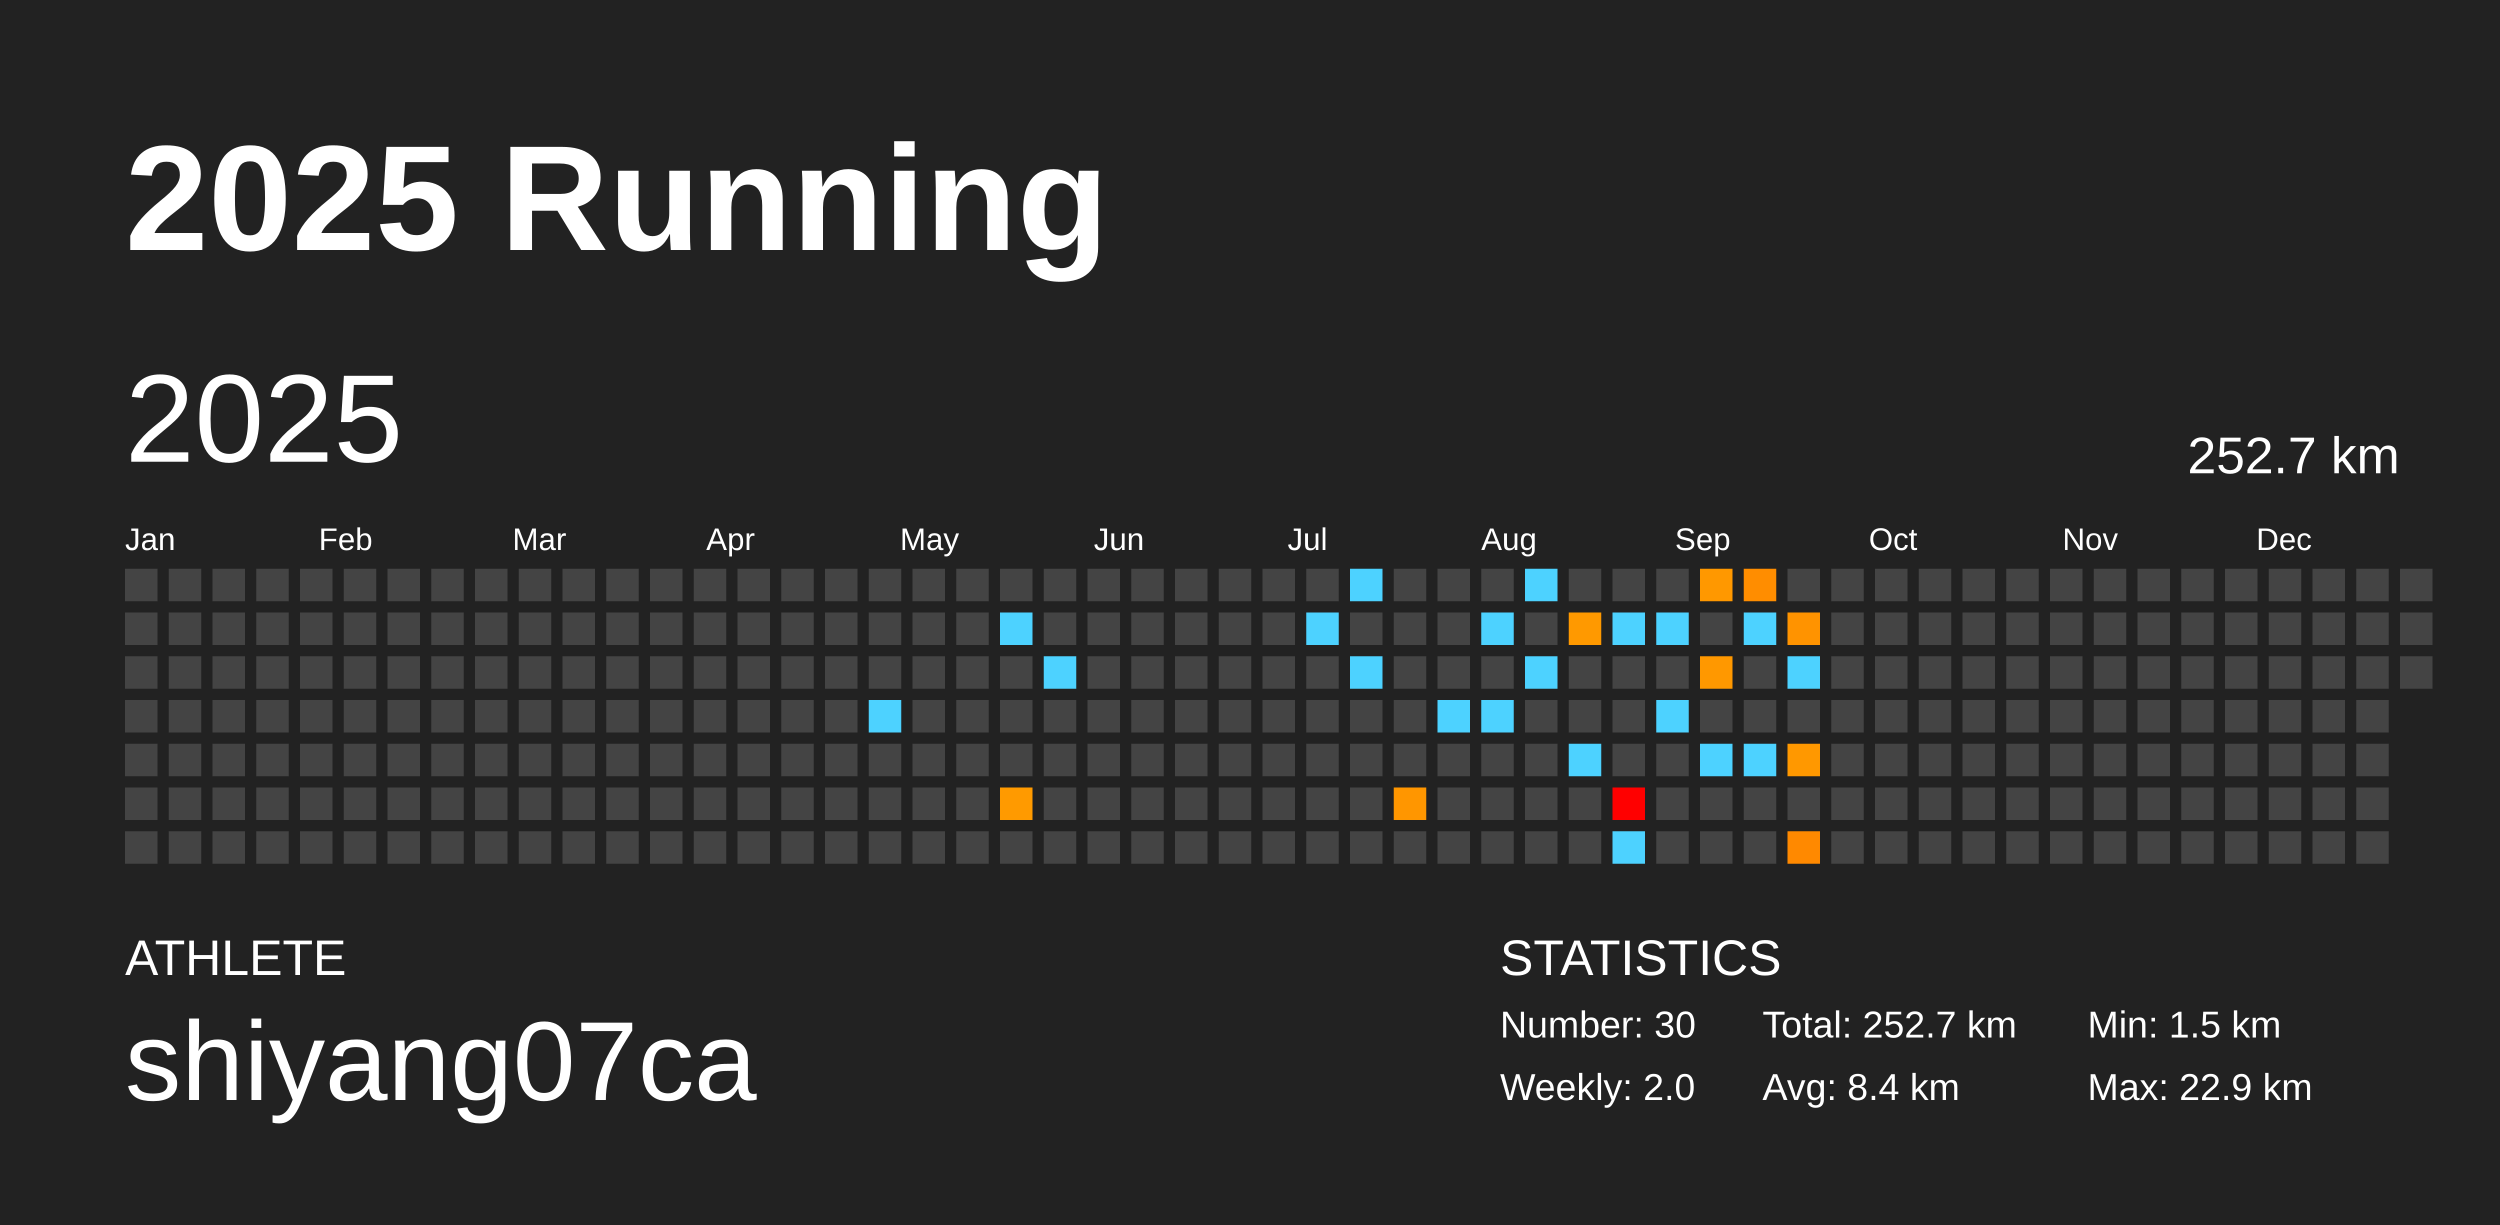
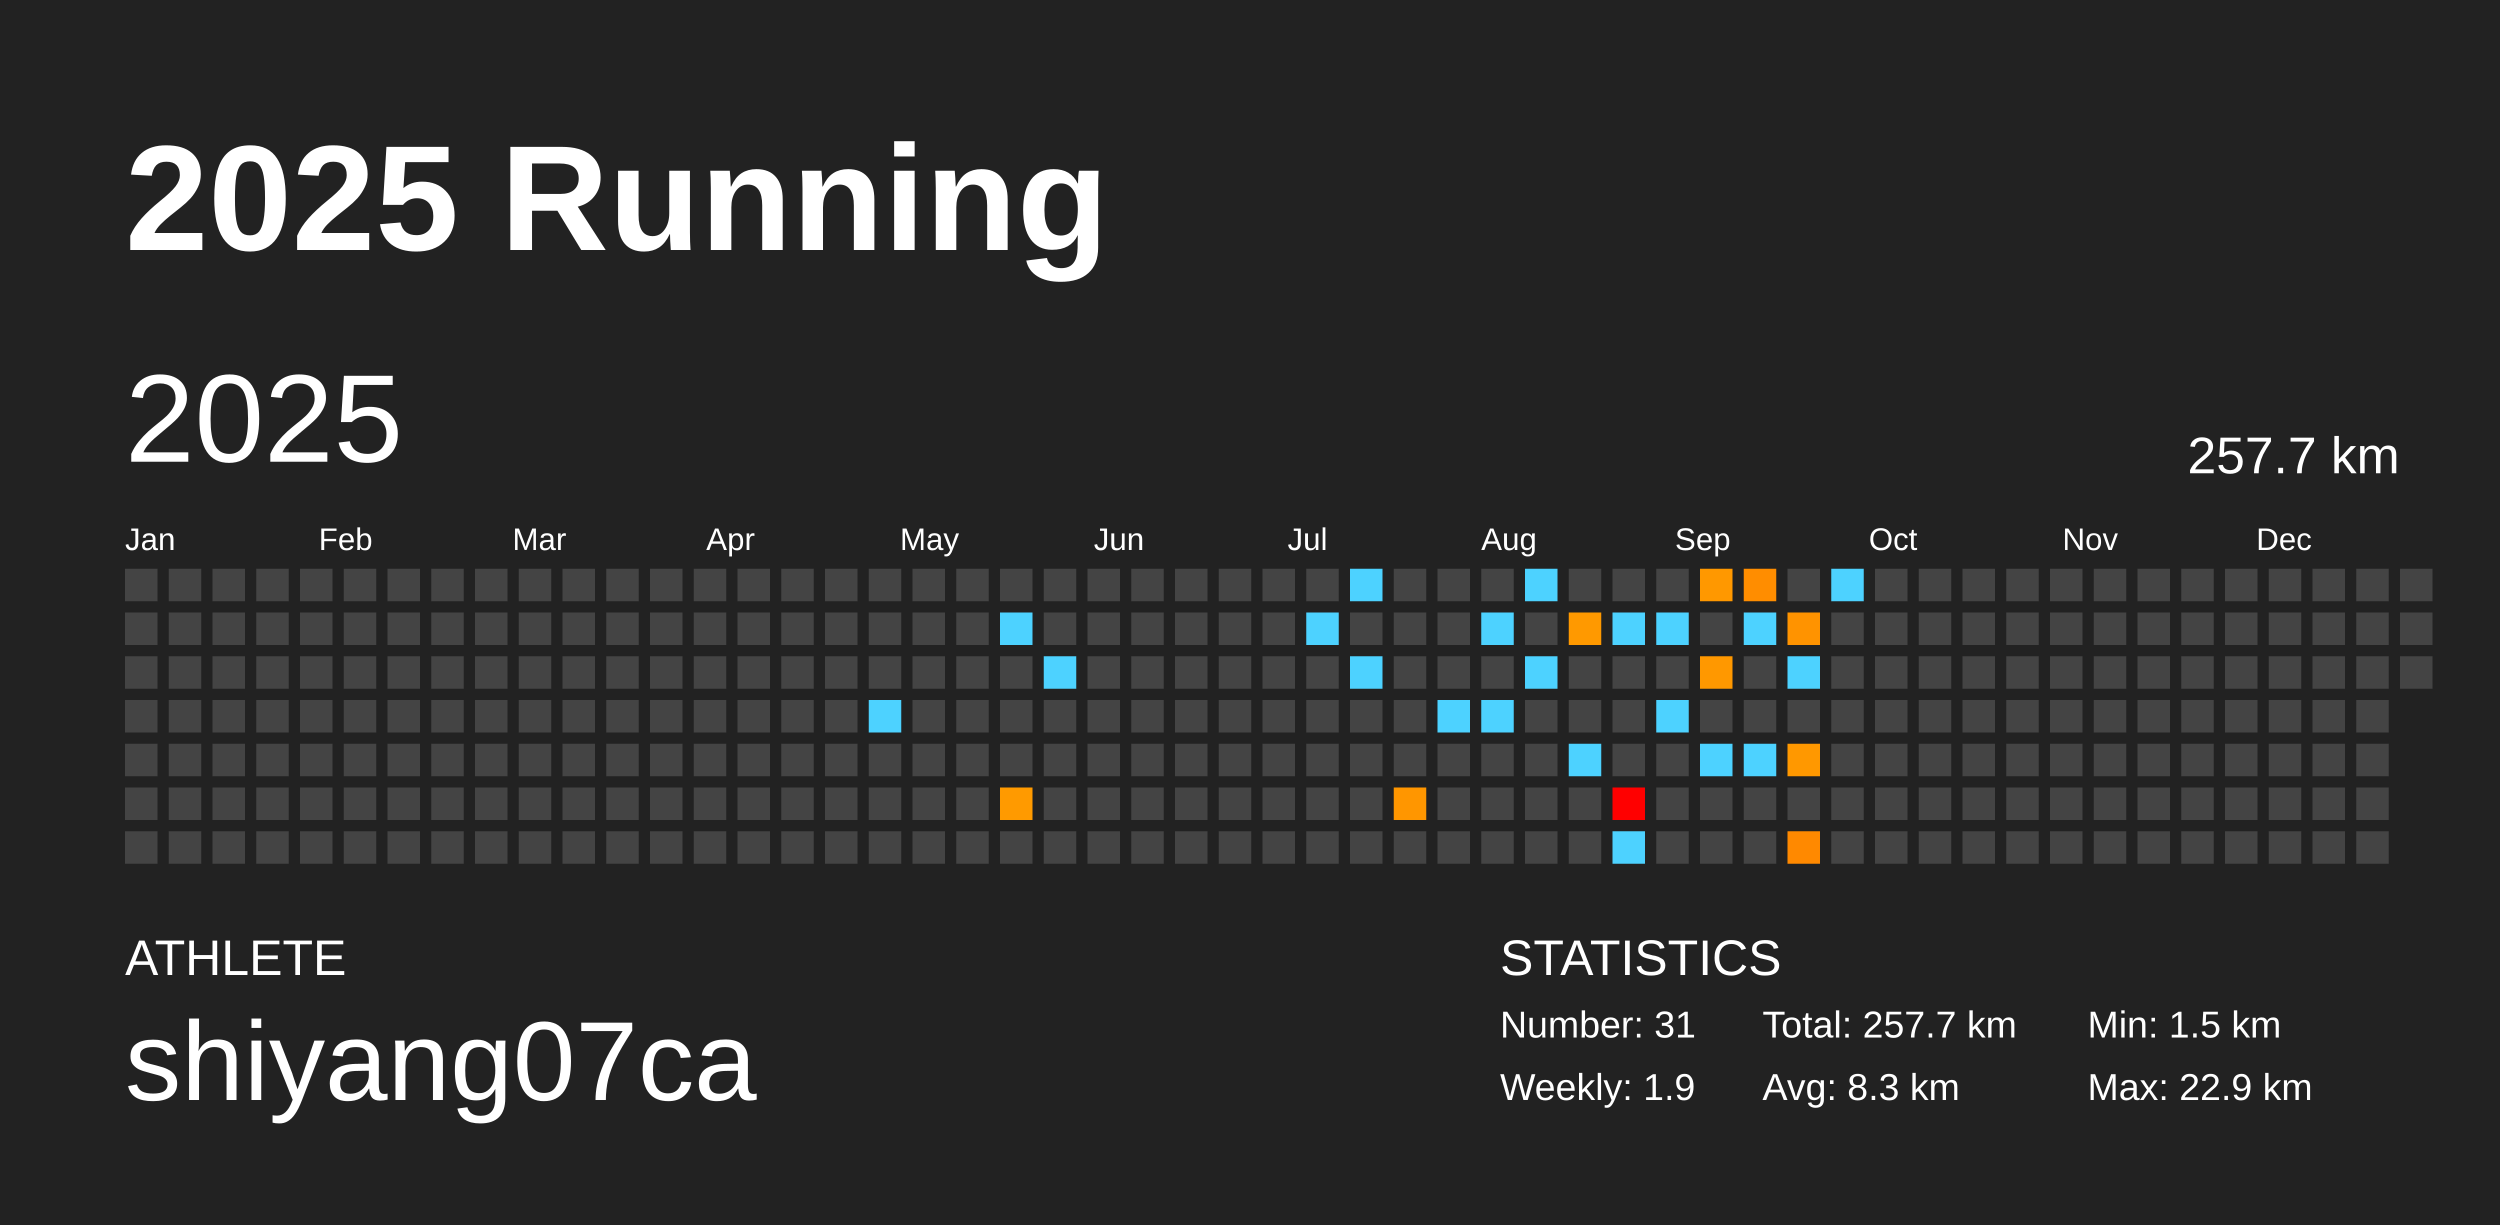
<svg xmlns="http://www.w3.org/2000/svg" baseProfile="full" height="98mm" version="1.1" viewBox="0,0,200,98" width="200mm">
  <defs />
  <rect fill="#222222" height="98" width="200" x="0" y="0" />
  <text fill="#FFFFFF" style="font-size:12px; font-family:Arial; font-weight:bold;" x="10" y="20">2025 Running</text>
  <text fill="#FFFFFF" style="font-size:4px; font-family:Arial" x="10" y="78">ATHLETE</text>
  <text fill="#FFFFFF" style="font-size:9px; font-family:Arial" x="10" y="88">shiyang07ca</text>
  <text fill="#FFFFFF" style="font-size:4px; font-family:Arial" x="120" y="78">STATISTICS</text>
-   <text fill="#FFFFFF" style="font-size:3px; font-family:Arial" x="120" y="83">Number: 30</text>
-   <text fill="#FFFFFF" style="font-size:3px; font-family:Arial" x="120" y="88">Weekly: 2.0</text>
-   <text fill="#FFFFFF" style="font-size:3px; font-family:Arial" x="141" y="83">Total: 252.7 km</text>
-   <text fill="#FFFFFF" style="font-size:3px; font-family:Arial" x="141" y="88">Avg: 8.4 km</text>
+   <text fill="#FFFFFF" style="font-size:3px; font-family:Arial" x="120" y="83">Number: 31</text>
+   <text fill="#FFFFFF" style="font-size:3px; font-family:Arial" x="120" y="88">Weekly: 1.9</text>
+   <text fill="#FFFFFF" style="font-size:3px; font-family:Arial" x="141" y="83">Total: 257.7 km</text>
+   <text fill="#FFFFFF" style="font-size:3px; font-family:Arial" x="141" y="88">Avg: 8.3 km</text>
  <text fill="#FFFFFF" style="font-size:3px; font-family:Arial" x="167" y="83">Min: 1.5 km</text>
  <text fill="#FFFFFF" style="font-size:3px; font-family:Arial" x="167" y="88">Max: 22.9 km</text>
  <text dominant-baseline="hanging" fill="#FFFFFF" style="font-size:10.0px; font-family:Arial;" x="10" y="30">2025</text>
-   <text dominant-baseline="hanging" fill="#FFFFFF" style="font-size:4.125px; font-family:Arial;" x="175" y="35">252.7 km</text>
+   <text dominant-baseline="hanging" fill="#FFFFFF" style="font-size:4.125px; font-family:Arial;" x="175" y="35">257.7 km</text>
  <text fill="#FFFFFF" style="font-size:2.5px; font-family:Arial" x="10.0" y="44">Jan</text>
  <text fill="#FFFFFF" style="font-size:2.5px; font-family:Arial" x="25.5" y="44">Feb</text>
  <text fill="#FFFFFF" style="font-size:2.5px; font-family:Arial" x="41.0" y="44">Mar</text>
  <text fill="#FFFFFF" style="font-size:2.5px; font-family:Arial" x="56.5" y="44">Apr</text>
  <text fill="#FFFFFF" style="font-size:2.5px; font-family:Arial" x="72.0" y="44">May</text>
  <text fill="#FFFFFF" style="font-size:2.5px; font-family:Arial" x="87.5" y="44">Jun</text>
  <text fill="#FFFFFF" style="font-size:2.5px; font-family:Arial" x="103.0" y="44">Jul</text>
  <text fill="#FFFFFF" style="font-size:2.5px; font-family:Arial" x="118.5" y="44">Aug</text>
  <text fill="#FFFFFF" style="font-size:2.5px; font-family:Arial" x="134.0" y="44">Sep</text>
  <text fill="#FFFFFF" style="font-size:2.5px; font-family:Arial" x="149.5" y="44">Oct</text>
  <text fill="#FFFFFF" style="font-size:2.5px; font-family:Arial" x="165.0" y="44">Nov</text>
  <text fill="#FFFFFF" style="font-size:2.5px; font-family:Arial" x="180.5" y="44">Dec</text>
  <rect fill="#444444" height="2.6" width="2.6" x="10.0" y="45.5" />
  <rect fill="#444444" height="2.6" width="2.6" x="10.0" y="49.0" />
  <rect fill="#444444" height="2.6" width="2.6" x="10.0" y="52.5" />
  <rect fill="#444444" height="2.6" width="2.6" x="10.0" y="56.0" />
  <rect fill="#444444" height="2.6" width="2.6" x="10.0" y="59.5" />
  <rect fill="#444444" height="2.6" width="2.6" x="10.0" y="63.0" />
  <rect fill="#444444" height="2.6" width="2.6" x="10.0" y="66.5" />
  <rect fill="#444444" height="2.6" width="2.6" x="13.5" y="45.5" />
  <rect fill="#444444" height="2.6" width="2.6" x="13.5" y="49.0" />
  <rect fill="#444444" height="2.6" width="2.6" x="13.5" y="52.5" />
  <rect fill="#444444" height="2.6" width="2.6" x="13.5" y="56.0" />
  <rect fill="#444444" height="2.6" width="2.6" x="13.5" y="59.5" />
  <rect fill="#444444" height="2.6" width="2.6" x="13.5" y="63.0" />
  <rect fill="#444444" height="2.6" width="2.6" x="13.5" y="66.5" />
  <rect fill="#444444" height="2.6" width="2.6" x="17.0" y="45.5" />
  <rect fill="#444444" height="2.6" width="2.6" x="17.0" y="49.0" />
  <rect fill="#444444" height="2.6" width="2.6" x="17.0" y="52.5" />
  <rect fill="#444444" height="2.6" width="2.6" x="17.0" y="56.0" />
  <rect fill="#444444" height="2.6" width="2.6" x="17.0" y="59.5" />
  <rect fill="#444444" height="2.6" width="2.6" x="17.0" y="63.0" />
  <rect fill="#444444" height="2.6" width="2.6" x="17.0" y="66.5" />
  <rect fill="#444444" height="2.6" width="2.6" x="20.5" y="45.5" />
  <rect fill="#444444" height="2.6" width="2.6" x="20.5" y="49.0" />
  <rect fill="#444444" height="2.6" width="2.6" x="20.5" y="52.5" />
  <rect fill="#444444" height="2.6" width="2.6" x="20.5" y="56.0" />
  <rect fill="#444444" height="2.6" width="2.6" x="20.5" y="59.5" />
  <rect fill="#444444" height="2.6" width="2.6" x="20.5" y="63.0" />
  <rect fill="#444444" height="2.6" width="2.6" x="20.5" y="66.5" />
  <rect fill="#444444" height="2.6" width="2.6" x="24.0" y="45.5" />
  <rect fill="#444444" height="2.6" width="2.6" x="24.0" y="49.0" />
  <rect fill="#444444" height="2.6" width="2.6" x="24.0" y="52.5" />
  <rect fill="#444444" height="2.6" width="2.6" x="24.0" y="56.0" />
  <rect fill="#444444" height="2.6" width="2.6" x="24.0" y="59.5" />
  <rect fill="#444444" height="2.6" width="2.6" x="24.0" y="63.0" />
  <rect fill="#444444" height="2.6" width="2.6" x="24.0" y="66.5" />
  <rect fill="#444444" height="2.6" width="2.6" x="27.5" y="45.5" />
  <rect fill="#444444" height="2.6" width="2.6" x="27.5" y="49.0" />
  <rect fill="#444444" height="2.6" width="2.6" x="27.5" y="52.5" />
  <rect fill="#444444" height="2.6" width="2.6" x="27.5" y="56.0" />
  <rect fill="#444444" height="2.6" width="2.6" x="27.5" y="59.5" />
  <rect fill="#444444" height="2.6" width="2.6" x="27.5" y="63.0" />
  <rect fill="#444444" height="2.6" width="2.6" x="27.5" y="66.5" />
  <rect fill="#444444" height="2.6" width="2.6" x="31.0" y="45.5" />
  <rect fill="#444444" height="2.6" width="2.6" x="31.0" y="49.0" />
  <rect fill="#444444" height="2.6" width="2.6" x="31.0" y="52.5" />
  <rect fill="#444444" height="2.6" width="2.6" x="31.0" y="56.0" />
  <rect fill="#444444" height="2.6" width="2.6" x="31.0" y="59.5" />
  <rect fill="#444444" height="2.6" width="2.6" x="31.0" y="63.0" />
  <rect fill="#444444" height="2.6" width="2.6" x="31.0" y="66.5" />
  <rect fill="#444444" height="2.6" width="2.6" x="34.5" y="45.5" />
  <rect fill="#444444" height="2.6" width="2.6" x="34.5" y="49.0" />
  <rect fill="#444444" height="2.6" width="2.6" x="34.5" y="52.5" />
  <rect fill="#444444" height="2.6" width="2.6" x="34.5" y="56.0" />
  <rect fill="#444444" height="2.6" width="2.6" x="34.5" y="59.5" />
  <rect fill="#444444" height="2.6" width="2.6" x="34.5" y="63.0" />
  <rect fill="#444444" height="2.6" width="2.6" x="34.5" y="66.5" />
  <rect fill="#444444" height="2.6" width="2.6" x="38.0" y="45.5" />
  <rect fill="#444444" height="2.6" width="2.6" x="38.0" y="49.0" />
  <rect fill="#444444" height="2.6" width="2.6" x="38.0" y="52.5" />
  <rect fill="#444444" height="2.6" width="2.6" x="38.0" y="56.0" />
  <rect fill="#444444" height="2.6" width="2.6" x="38.0" y="59.5" />
  <rect fill="#444444" height="2.6" width="2.6" x="38.0" y="63.0" />
  <rect fill="#444444" height="2.6" width="2.6" x="38.0" y="66.5" />
  <rect fill="#444444" height="2.6" width="2.6" x="41.5" y="45.5" />
  <rect fill="#444444" height="2.6" width="2.6" x="41.5" y="49.0" />
  <rect fill="#444444" height="2.6" width="2.6" x="41.5" y="52.5" />
  <rect fill="#444444" height="2.6" width="2.6" x="41.5" y="56.0" />
  <rect fill="#444444" height="2.6" width="2.6" x="41.5" y="59.5" />
  <rect fill="#444444" height="2.6" width="2.6" x="41.5" y="63.0" />
  <rect fill="#444444" height="2.6" width="2.6" x="41.5" y="66.5" />
  <rect fill="#444444" height="2.6" width="2.6" x="45.0" y="45.5" />
  <rect fill="#444444" height="2.6" width="2.6" x="45.0" y="49.0" />
  <rect fill="#444444" height="2.6" width="2.6" x="45.0" y="52.5" />
  <rect fill="#444444" height="2.6" width="2.6" x="45.0" y="56.0" />
  <rect fill="#444444" height="2.6" width="2.6" x="45.0" y="59.5" />
  <rect fill="#444444" height="2.6" width="2.6" x="45.0" y="63.0" />
  <rect fill="#444444" height="2.6" width="2.6" x="45.0" y="66.5" />
  <rect fill="#444444" height="2.6" width="2.6" x="48.5" y="45.5" />
  <rect fill="#444444" height="2.6" width="2.6" x="48.5" y="49.0" />
  <rect fill="#444444" height="2.6" width="2.6" x="48.5" y="52.5" />
  <rect fill="#444444" height="2.6" width="2.6" x="48.5" y="56.0" />
  <rect fill="#444444" height="2.6" width="2.6" x="48.5" y="59.5" />
  <rect fill="#444444" height="2.6" width="2.6" x="48.5" y="63.0" />
  <rect fill="#444444" height="2.6" width="2.6" x="48.5" y="66.5" />
  <rect fill="#444444" height="2.6" width="2.6" x="52.0" y="45.5" />
  <rect fill="#444444" height="2.6" width="2.6" x="52.0" y="49.0" />
  <rect fill="#444444" height="2.6" width="2.6" x="52.0" y="52.5" />
  <rect fill="#444444" height="2.6" width="2.6" x="52.0" y="56.0" />
  <rect fill="#444444" height="2.6" width="2.6" x="52.0" y="59.5" />
  <rect fill="#444444" height="2.6" width="2.6" x="52.0" y="63.0" />
  <rect fill="#444444" height="2.6" width="2.6" x="52.0" y="66.5" />
  <rect fill="#444444" height="2.6" width="2.6" x="55.5" y="45.5" />
  <rect fill="#444444" height="2.6" width="2.6" x="55.5" y="49.0" />
  <rect fill="#444444" height="2.6" width="2.6" x="55.5" y="52.5" />
  <rect fill="#444444" height="2.6" width="2.6" x="55.5" y="56.0" />
  <rect fill="#444444" height="2.6" width="2.6" x="55.5" y="59.5" />
  <rect fill="#444444" height="2.6" width="2.6" x="55.5" y="63.0" />
  <rect fill="#444444" height="2.6" width="2.6" x="55.5" y="66.5" />
  <rect fill="#444444" height="2.6" width="2.6" x="59.0" y="45.5" />
  <rect fill="#444444" height="2.6" width="2.6" x="59.0" y="49.0" />
  <rect fill="#444444" height="2.6" width="2.6" x="59.0" y="52.5" />
  <rect fill="#444444" height="2.6" width="2.6" x="59.0" y="56.0" />
  <rect fill="#444444" height="2.6" width="2.6" x="59.0" y="59.5" />
  <rect fill="#444444" height="2.6" width="2.6" x="59.0" y="63.0" />
  <rect fill="#444444" height="2.6" width="2.6" x="59.0" y="66.5" />
  <rect fill="#444444" height="2.6" width="2.6" x="62.5" y="45.5" />
  <rect fill="#444444" height="2.6" width="2.6" x="62.5" y="49.0" />
  <rect fill="#444444" height="2.6" width="2.6" x="62.5" y="52.5" />
  <rect fill="#444444" height="2.6" width="2.6" x="62.5" y="56.0" />
  <rect fill="#444444" height="2.6" width="2.6" x="62.5" y="59.5" />
  <rect fill="#444444" height="2.6" width="2.6" x="62.5" y="63.0" />
  <rect fill="#444444" height="2.6" width="2.6" x="62.5" y="66.5" />
  <rect fill="#444444" height="2.6" width="2.6" x="66.0" y="45.5" />
  <rect fill="#444444" height="2.6" width="2.6" x="66.0" y="49.0" />
  <rect fill="#444444" height="2.6" width="2.6" x="66.0" y="52.5" />
  <rect fill="#444444" height="2.6" width="2.6" x="66.0" y="56.0" />
  <rect fill="#444444" height="2.6" width="2.6" x="66.0" y="59.5" />
  <rect fill="#444444" height="2.6" width="2.6" x="66.0" y="63.0" />
  <rect fill="#444444" height="2.6" width="2.6" x="66.0" y="66.5" />
  <rect fill="#444444" height="2.6" width="2.6" x="69.5" y="45.5" />
  <rect fill="#444444" height="2.6" width="2.6" x="69.5" y="49.0" />
  <rect fill="#444444" height="2.6" width="2.6" x="69.5" y="52.5" />
  <rect fill="#4dd2ff" height="2.6" width="2.6" x="69.5" y="56.0" />
  <rect fill="#444444" height="2.6" width="2.6" x="69.5" y="59.5" />
  <rect fill="#444444" height="2.6" width="2.6" x="69.5" y="63.0" />
  <rect fill="#444444" height="2.6" width="2.6" x="69.5" y="66.5" />
  <rect fill="#444444" height="2.6" width="2.6" x="73.0" y="45.5" />
  <rect fill="#444444" height="2.6" width="2.6" x="73.0" y="49.0" />
  <rect fill="#444444" height="2.6" width="2.6" x="73.0" y="52.5" />
  <rect fill="#444444" height="2.6" width="2.6" x="73.0" y="56.0" />
  <rect fill="#444444" height="2.6" width="2.6" x="73.0" y="59.5" />
  <rect fill="#444444" height="2.6" width="2.6" x="73.0" y="63.0" />
  <rect fill="#444444" height="2.6" width="2.6" x="73.0" y="66.5" />
  <rect fill="#444444" height="2.6" width="2.6" x="76.5" y="45.5" />
  <rect fill="#444444" height="2.6" width="2.6" x="76.5" y="49.0" />
  <rect fill="#444444" height="2.6" width="2.6" x="76.5" y="52.5" />
  <rect fill="#444444" height="2.6" width="2.6" x="76.5" y="56.0" />
  <rect fill="#444444" height="2.6" width="2.6" x="76.5" y="59.5" />
  <rect fill="#444444" height="2.6" width="2.6" x="76.5" y="63.0" />
  <rect fill="#444444" height="2.6" width="2.6" x="76.5" y="66.5" />
  <rect fill="#444444" height="2.6" width="2.6" x="80.0" y="45.5" />
  <rect fill="#4dd2ff" height="2.6" width="2.6" x="80.0" y="49.0" />
  <rect fill="#444444" height="2.6" width="2.6" x="80.0" y="52.5" />
  <rect fill="#444444" height="2.6" width="2.6" x="80.0" y="56.0" />
  <rect fill="#444444" height="2.6" width="2.6" x="80.0" y="59.5" />
  <rect fill="#ff9a00" height="2.6" width="2.6" x="80.0" y="63.0" />
  <rect fill="#444444" height="2.6" width="2.6" x="80.0" y="66.5" />
  <rect fill="#444444" height="2.6" width="2.6" x="83.5" y="45.5" />
  <rect fill="#444444" height="2.6" width="2.6" x="83.5" y="49.0" />
  <rect fill="#4dd2ff" height="2.6" width="2.6" x="83.5" y="52.5" />
  <rect fill="#444444" height="2.6" width="2.6" x="83.5" y="56.0" />
  <rect fill="#444444" height="2.6" width="2.6" x="83.5" y="59.5" />
  <rect fill="#444444" height="2.6" width="2.6" x="83.5" y="63.0" />
  <rect fill="#444444" height="2.6" width="2.6" x="83.5" y="66.5" />
  <rect fill="#444444" height="2.6" width="2.6" x="87.0" y="45.5" />
  <rect fill="#444444" height="2.6" width="2.6" x="87.0" y="49.0" />
  <rect fill="#444444" height="2.6" width="2.6" x="87.0" y="52.5" />
  <rect fill="#444444" height="2.6" width="2.6" x="87.0" y="56.0" />
  <rect fill="#444444" height="2.6" width="2.6" x="87.0" y="59.5" />
  <rect fill="#444444" height="2.6" width="2.6" x="87.0" y="63.0" />
  <rect fill="#444444" height="2.6" width="2.6" x="87.0" y="66.5" />
  <rect fill="#444444" height="2.6" width="2.6" x="90.5" y="45.5" />
  <rect fill="#444444" height="2.6" width="2.6" x="90.5" y="49.0" />
  <rect fill="#444444" height="2.6" width="2.6" x="90.5" y="52.5" />
  <rect fill="#444444" height="2.6" width="2.6" x="90.5" y="56.0" />
  <rect fill="#444444" height="2.6" width="2.6" x="90.5" y="59.5" />
  <rect fill="#444444" height="2.6" width="2.6" x="90.5" y="63.0" />
  <rect fill="#444444" height="2.6" width="2.6" x="90.5" y="66.5" />
  <rect fill="#444444" height="2.6" width="2.6" x="94.0" y="45.5" />
  <rect fill="#444444" height="2.6" width="2.6" x="94.0" y="49.0" />
  <rect fill="#444444" height="2.6" width="2.6" x="94.0" y="52.5" />
  <rect fill="#444444" height="2.6" width="2.6" x="94.0" y="56.0" />
  <rect fill="#444444" height="2.6" width="2.6" x="94.0" y="59.5" />
  <rect fill="#444444" height="2.6" width="2.6" x="94.0" y="63.0" />
  <rect fill="#444444" height="2.6" width="2.6" x="94.0" y="66.5" />
  <rect fill="#444444" height="2.6" width="2.6" x="97.5" y="45.5" />
  <rect fill="#444444" height="2.6" width="2.6" x="97.5" y="49.0" />
  <rect fill="#444444" height="2.6" width="2.6" x="97.5" y="52.5" />
  <rect fill="#444444" height="2.6" width="2.6" x="97.5" y="56.0" />
  <rect fill="#444444" height="2.6" width="2.6" x="97.5" y="59.5" />
  <rect fill="#444444" height="2.6" width="2.6" x="97.5" y="63.0" />
  <rect fill="#444444" height="2.6" width="2.6" x="97.5" y="66.5" />
  <rect fill="#444444" height="2.6" width="2.6" x="101.0" y="45.5" />
  <rect fill="#444444" height="2.6" width="2.6" x="101.0" y="49.0" />
  <rect fill="#444444" height="2.6" width="2.6" x="101.0" y="52.5" />
  <rect fill="#444444" height="2.6" width="2.6" x="101.0" y="56.0" />
  <rect fill="#444444" height="2.6" width="2.6" x="101.0" y="59.5" />
  <rect fill="#444444" height="2.6" width="2.6" x="101.0" y="63.0" />
  <rect fill="#444444" height="2.6" width="2.6" x="101.0" y="66.5" />
  <rect fill="#444444" height="2.6" width="2.6" x="104.5" y="45.5" />
  <rect fill="#4dd2ff" height="2.6" width="2.6" x="104.5" y="49.0" />
  <rect fill="#444444" height="2.6" width="2.6" x="104.5" y="52.5" />
  <rect fill="#444444" height="2.6" width="2.6" x="104.5" y="56.0" />
  <rect fill="#444444" height="2.6" width="2.6" x="104.5" y="59.5" />
  <rect fill="#444444" height="2.6" width="2.6" x="104.5" y="63.0" />
  <rect fill="#444444" height="2.6" width="2.6" x="104.5" y="66.5" />
  <rect fill="#4dd2ff" height="2.6" width="2.6" x="108.0" y="45.5" />
  <rect fill="#444444" height="2.6" width="2.6" x="108.0" y="49.0" />
  <rect fill="#4dd2ff" height="2.6" width="2.6" x="108.0" y="52.5" />
  <rect fill="#444444" height="2.6" width="2.6" x="108.0" y="56.0" />
  <rect fill="#444444" height="2.6" width="2.6" x="108.0" y="59.5" />
  <rect fill="#444444" height="2.6" width="2.6" x="108.0" y="63.0" />
  <rect fill="#444444" height="2.6" width="2.6" x="108.0" y="66.5" />
  <rect fill="#444444" height="2.6" width="2.6" x="111.5" y="45.5" />
  <rect fill="#444444" height="2.6" width="2.6" x="111.5" y="49.0" />
  <rect fill="#444444" height="2.6" width="2.6" x="111.5" y="52.5" />
  <rect fill="#444444" height="2.6" width="2.6" x="111.5" y="56.0" />
  <rect fill="#444444" height="2.6" width="2.6" x="111.5" y="59.5" />
  <rect fill="#ff9600" height="2.6" width="2.6" x="111.5" y="63.0" />
  <rect fill="#444444" height="2.6" width="2.6" x="111.5" y="66.5" />
  <rect fill="#444444" height="2.6" width="2.6" x="115.0" y="45.5" />
  <rect fill="#444444" height="2.6" width="2.6" x="115.0" y="49.0" />
  <rect fill="#444444" height="2.6" width="2.6" x="115.0" y="52.5" />
  <rect fill="#4dd2ff" height="2.6" width="2.6" x="115.0" y="56.0" />
  <rect fill="#444444" height="2.6" width="2.6" x="115.0" y="59.5" />
  <rect fill="#444444" height="2.6" width="2.6" x="115.0" y="63.0" />
  <rect fill="#444444" height="2.6" width="2.6" x="115.0" y="66.5" />
  <rect fill="#444444" height="2.6" width="2.6" x="118.5" y="45.5" />
  <rect fill="#4dd2ff" height="2.6" width="2.6" x="118.5" y="49.0" />
  <rect fill="#444444" height="2.6" width="2.6" x="118.5" y="52.5" />
  <rect fill="#4dd2ff" height="2.6" width="2.6" x="118.5" y="56.0" />
  <rect fill="#444444" height="2.6" width="2.6" x="118.5" y="59.5" />
  <rect fill="#444444" height="2.6" width="2.6" x="118.5" y="63.0" />
  <rect fill="#444444" height="2.6" width="2.6" x="118.5" y="66.5" />
  <rect fill="#4dd2ff" height="2.6" width="2.6" x="122.0" y="45.5" />
  <rect fill="#444444" height="2.6" width="2.6" x="122.0" y="49.0" />
  <rect fill="#4dd2ff" height="2.6" width="2.6" x="122.0" y="52.5" />
  <rect fill="#444444" height="2.6" width="2.6" x="122.0" y="56.0" />
  <rect fill="#444444" height="2.6" width="2.6" x="122.0" y="59.5" />
  <rect fill="#444444" height="2.6" width="2.6" x="122.0" y="63.0" />
  <rect fill="#444444" height="2.6" width="2.6" x="122.0" y="66.5" />
  <rect fill="#444444" height="2.6" width="2.6" x="125.5" y="45.5" />
  <rect fill="#ff9900" height="2.6" width="2.6" x="125.5" y="49.0" />
  <rect fill="#444444" height="2.6" width="2.6" x="125.5" y="52.5" />
  <rect fill="#444444" height="2.6" width="2.6" x="125.5" y="56.0" />
  <rect fill="#4dd2ff" height="2.6" width="2.6" x="125.5" y="59.5" />
  <rect fill="#444444" height="2.6" width="2.6" x="125.5" y="63.0" />
  <rect fill="#444444" height="2.6" width="2.6" x="125.5" y="66.5" />
  <rect fill="#444444" height="2.6" width="2.6" x="129.0" y="45.5" />
  <rect fill="#4dd2ff" height="2.6" width="2.6" x="129.0" y="49.0" />
  <rect fill="#444444" height="2.6" width="2.6" x="129.0" y="52.5" />
  <rect fill="#444444" height="2.6" width="2.6" x="129.0" y="56.0" />
  <rect fill="#444444" height="2.6" width="2.6" x="129.0" y="59.5" />
  <rect fill="red" height="2.6" width="2.6" x="129.0" y="63.0" />
  <rect fill="#4dd2ff" height="2.6" width="2.6" x="129.0" y="66.5" />
  <rect fill="#444444" height="2.6" width="2.6" x="132.5" y="45.5" />
  <rect fill="#4dd2ff" height="2.6" width="2.6" x="132.5" y="49.0" />
  <rect fill="#444444" height="2.6" width="2.6" x="132.5" y="52.5" />
  <rect fill="#4dd2ff" height="2.6" width="2.6" x="132.5" y="56.0" />
  <rect fill="#444444" height="2.6" width="2.6" x="132.5" y="59.5" />
  <rect fill="#444444" height="2.6" width="2.6" x="132.5" y="63.0" />
  <rect fill="#444444" height="2.6" width="2.6" x="132.5" y="66.5" />
  <rect fill="#ff9800" height="2.6" width="2.6" x="136.0" y="45.5" />
  <rect fill="#444444" height="2.6" width="2.6" x="136.0" y="49.0" />
  <rect fill="#ff9800" height="2.6" width="2.6" x="136.0" y="52.5" />
  <rect fill="#444444" height="2.6" width="2.6" x="136.0" y="56.0" />
  <rect fill="#4dd2ff" height="2.6" width="2.6" x="136.0" y="59.5" />
  <rect fill="#444444" height="2.6" width="2.6" x="136.0" y="63.0" />
  <rect fill="#444444" height="2.6" width="2.6" x="136.0" y="66.5" />
  <rect fill="#ff8d00" height="2.6" width="2.6" x="139.5" y="45.5" />
  <rect fill="#4dd2ff" height="2.6" width="2.6" x="139.5" y="49.0" />
  <rect fill="#444444" height="2.6" width="2.6" x="139.5" y="52.5" />
  <rect fill="#444444" height="2.6" width="2.6" x="139.5" y="56.0" />
  <rect fill="#4dd2ff" height="2.6" width="2.6" x="139.5" y="59.5" />
  <rect fill="#444444" height="2.6" width="2.6" x="139.5" y="63.0" />
  <rect fill="#444444" height="2.6" width="2.6" x="139.5" y="66.5" />
  <rect fill="#444444" height="2.6" width="2.6" x="143.0" y="45.5" />
  <rect fill="#ff9300" height="2.6" width="2.6" x="143.0" y="49.0" />
  <rect fill="#4dd2ff" height="2.6" width="2.6" x="143.0" y="52.5" />
  <rect fill="#444444" height="2.6" width="2.6" x="143.0" y="56.0" />
  <rect fill="#ff9800" height="2.6" width="2.6" x="143.0" y="59.5" />
  <rect fill="#444444" height="2.6" width="2.6" x="143.0" y="63.0" />
  <rect fill="#ff8900" height="2.6" width="2.6" x="143.0" y="66.5" />
-   <rect fill="#444444" height="2.6" width="2.6" x="146.5" y="45.5" />
+   <rect fill="#4dd2ff" height="2.6" width="2.6" x="146.5" y="45.5" />
  <rect fill="#444444" height="2.6" width="2.6" x="146.5" y="49.0" />
  <rect fill="#444444" height="2.6" width="2.6" x="146.5" y="52.5" />
  <rect fill="#444444" height="2.6" width="2.6" x="146.5" y="56.0" />
  <rect fill="#444444" height="2.6" width="2.6" x="146.5" y="59.5" />
  <rect fill="#444444" height="2.6" width="2.6" x="146.5" y="63.0" />
  <rect fill="#444444" height="2.6" width="2.6" x="146.5" y="66.5" />
  <rect fill="#444444" height="2.6" width="2.6" x="150.0" y="45.5" />
  <rect fill="#444444" height="2.6" width="2.6" x="150.0" y="49.0" />
  <rect fill="#444444" height="2.6" width="2.6" x="150.0" y="52.5" />
  <rect fill="#444444" height="2.6" width="2.6" x="150.0" y="56.0" />
  <rect fill="#444444" height="2.6" width="2.6" x="150.0" y="59.5" />
  <rect fill="#444444" height="2.6" width="2.6" x="150.0" y="63.0" />
  <rect fill="#444444" height="2.6" width="2.6" x="150.0" y="66.5" />
  <rect fill="#444444" height="2.6" width="2.6" x="153.5" y="45.5" />
  <rect fill="#444444" height="2.6" width="2.6" x="153.5" y="49.0" />
  <rect fill="#444444" height="2.6" width="2.6" x="153.5" y="52.5" />
  <rect fill="#444444" height="2.6" width="2.6" x="153.5" y="56.0" />
  <rect fill="#444444" height="2.6" width="2.6" x="153.5" y="59.5" />
  <rect fill="#444444" height="2.6" width="2.6" x="153.5" y="63.0" />
  <rect fill="#444444" height="2.6" width="2.6" x="153.5" y="66.5" />
  <rect fill="#444444" height="2.6" width="2.6" x="157.0" y="45.5" />
  <rect fill="#444444" height="2.6" width="2.6" x="157.0" y="49.0" />
  <rect fill="#444444" height="2.6" width="2.6" x="157.0" y="52.5" />
  <rect fill="#444444" height="2.6" width="2.6" x="157.0" y="56.0" />
  <rect fill="#444444" height="2.6" width="2.6" x="157.0" y="59.5" />
  <rect fill="#444444" height="2.6" width="2.6" x="157.0" y="63.0" />
  <rect fill="#444444" height="2.6" width="2.6" x="157.0" y="66.5" />
  <rect fill="#444444" height="2.6" width="2.6" x="160.5" y="45.5" />
  <rect fill="#444444" height="2.6" width="2.6" x="160.5" y="49.0" />
  <rect fill="#444444" height="2.6" width="2.6" x="160.5" y="52.5" />
  <rect fill="#444444" height="2.6" width="2.6" x="160.5" y="56.0" />
  <rect fill="#444444" height="2.6" width="2.6" x="160.5" y="59.5" />
  <rect fill="#444444" height="2.6" width="2.6" x="160.5" y="63.0" />
  <rect fill="#444444" height="2.6" width="2.6" x="160.5" y="66.5" />
  <rect fill="#444444" height="2.6" width="2.6" x="164.0" y="45.5" />
  <rect fill="#444444" height="2.6" width="2.6" x="164.0" y="49.0" />
  <rect fill="#444444" height="2.6" width="2.6" x="164.0" y="52.5" />
  <rect fill="#444444" height="2.6" width="2.6" x="164.0" y="56.0" />
  <rect fill="#444444" height="2.6" width="2.6" x="164.0" y="59.5" />
  <rect fill="#444444" height="2.6" width="2.6" x="164.0" y="63.0" />
  <rect fill="#444444" height="2.6" width="2.6" x="164.0" y="66.5" />
  <rect fill="#444444" height="2.6" width="2.6" x="167.5" y="45.5" />
  <rect fill="#444444" height="2.6" width="2.6" x="167.5" y="49.0" />
  <rect fill="#444444" height="2.6" width="2.6" x="167.5" y="52.5" />
  <rect fill="#444444" height="2.6" width="2.6" x="167.5" y="56.0" />
  <rect fill="#444444" height="2.6" width="2.6" x="167.5" y="59.5" />
  <rect fill="#444444" height="2.6" width="2.6" x="167.5" y="63.0" />
  <rect fill="#444444" height="2.6" width="2.6" x="167.5" y="66.5" />
  <rect fill="#444444" height="2.6" width="2.6" x="171.0" y="45.5" />
  <rect fill="#444444" height="2.6" width="2.6" x="171.0" y="49.0" />
  <rect fill="#444444" height="2.6" width="2.6" x="171.0" y="52.5" />
  <rect fill="#444444" height="2.6" width="2.6" x="171.0" y="56.0" />
  <rect fill="#444444" height="2.6" width="2.6" x="171.0" y="59.5" />
  <rect fill="#444444" height="2.6" width="2.6" x="171.0" y="63.0" />
  <rect fill="#444444" height="2.6" width="2.6" x="171.0" y="66.5" />
  <rect fill="#444444" height="2.6" width="2.6" x="174.5" y="45.5" />
  <rect fill="#444444" height="2.6" width="2.6" x="174.5" y="49.0" />
  <rect fill="#444444" height="2.6" width="2.6" x="174.5" y="52.5" />
  <rect fill="#444444" height="2.6" width="2.6" x="174.5" y="56.0" />
  <rect fill="#444444" height="2.6" width="2.6" x="174.5" y="59.5" />
  <rect fill="#444444" height="2.6" width="2.6" x="174.5" y="63.0" />
  <rect fill="#444444" height="2.6" width="2.6" x="174.5" y="66.5" />
  <rect fill="#444444" height="2.6" width="2.6" x="178.0" y="45.5" />
  <rect fill="#444444" height="2.6" width="2.6" x="178.0" y="49.0" />
  <rect fill="#444444" height="2.6" width="2.6" x="178.0" y="52.5" />
  <rect fill="#444444" height="2.6" width="2.6" x="178.0" y="56.0" />
  <rect fill="#444444" height="2.6" width="2.6" x="178.0" y="59.5" />
  <rect fill="#444444" height="2.6" width="2.6" x="178.0" y="63.0" />
  <rect fill="#444444" height="2.6" width="2.6" x="178.0" y="66.5" />
  <rect fill="#444444" height="2.6" width="2.6" x="181.5" y="45.5" />
  <rect fill="#444444" height="2.6" width="2.6" x="181.5" y="49.0" />
  <rect fill="#444444" height="2.6" width="2.6" x="181.5" y="52.5" />
  <rect fill="#444444" height="2.6" width="2.6" x="181.5" y="56.0" />
  <rect fill="#444444" height="2.6" width="2.6" x="181.5" y="59.5" />
  <rect fill="#444444" height="2.6" width="2.6" x="181.5" y="63.0" />
  <rect fill="#444444" height="2.6" width="2.6" x="181.5" y="66.5" />
  <rect fill="#444444" height="2.6" width="2.6" x="185.0" y="45.5" />
  <rect fill="#444444" height="2.6" width="2.6" x="185.0" y="49.0" />
  <rect fill="#444444" height="2.6" width="2.6" x="185.0" y="52.5" />
  <rect fill="#444444" height="2.6" width="2.6" x="185.0" y="56.0" />
  <rect fill="#444444" height="2.6" width="2.6" x="185.0" y="59.5" />
  <rect fill="#444444" height="2.6" width="2.6" x="185.0" y="63.0" />
  <rect fill="#444444" height="2.6" width="2.6" x="185.0" y="66.5" />
  <rect fill="#444444" height="2.6" width="2.6" x="188.5" y="45.5" />
  <rect fill="#444444" height="2.6" width="2.6" x="188.5" y="49.0" />
  <rect fill="#444444" height="2.6" width="2.6" x="188.5" y="52.5" />
  <rect fill="#444444" height="2.6" width="2.6" x="188.5" y="56.0" />
  <rect fill="#444444" height="2.6" width="2.6" x="188.5" y="59.5" />
  <rect fill="#444444" height="2.6" width="2.6" x="188.5" y="63.0" />
  <rect fill="#444444" height="2.6" width="2.6" x="188.5" y="66.5" />
  <rect fill="#444444" height="2.6" width="2.6" x="192.0" y="45.5" />
  <rect fill="#444444" height="2.6" width="2.6" x="192.0" y="49.0" />
  <rect fill="#444444" height="2.6" width="2.6" x="192.0" y="52.5" />
</svg>
